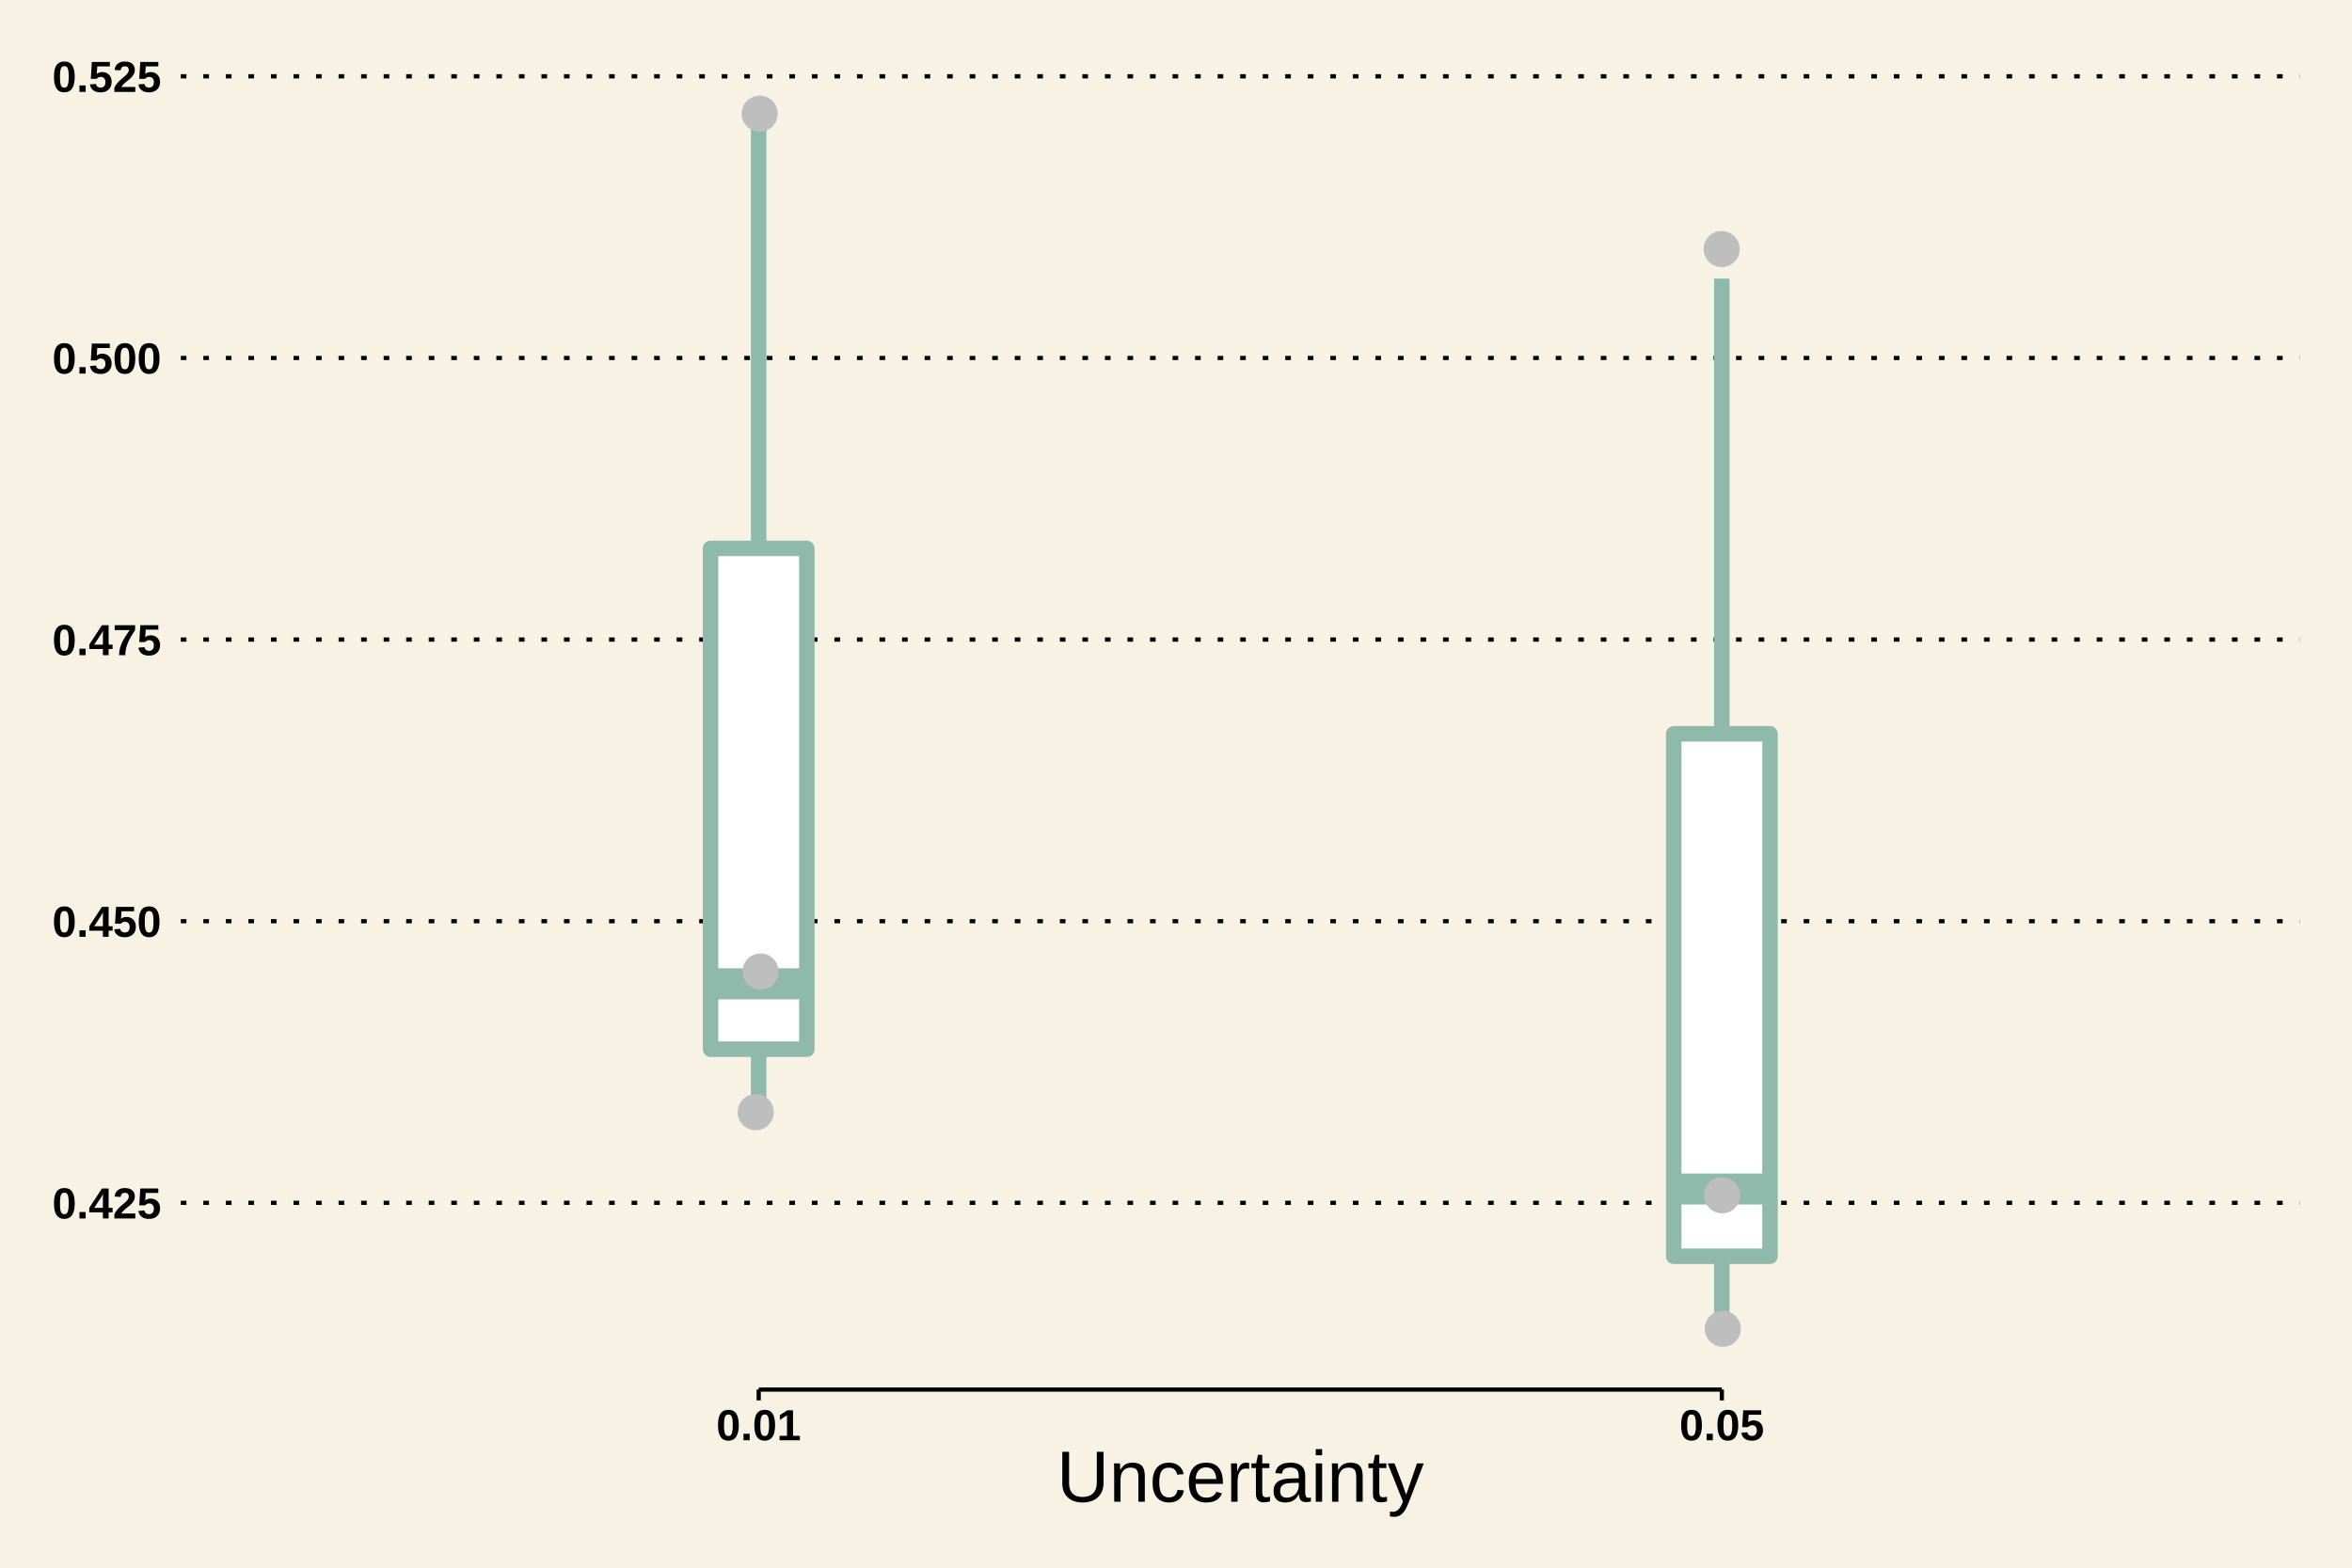
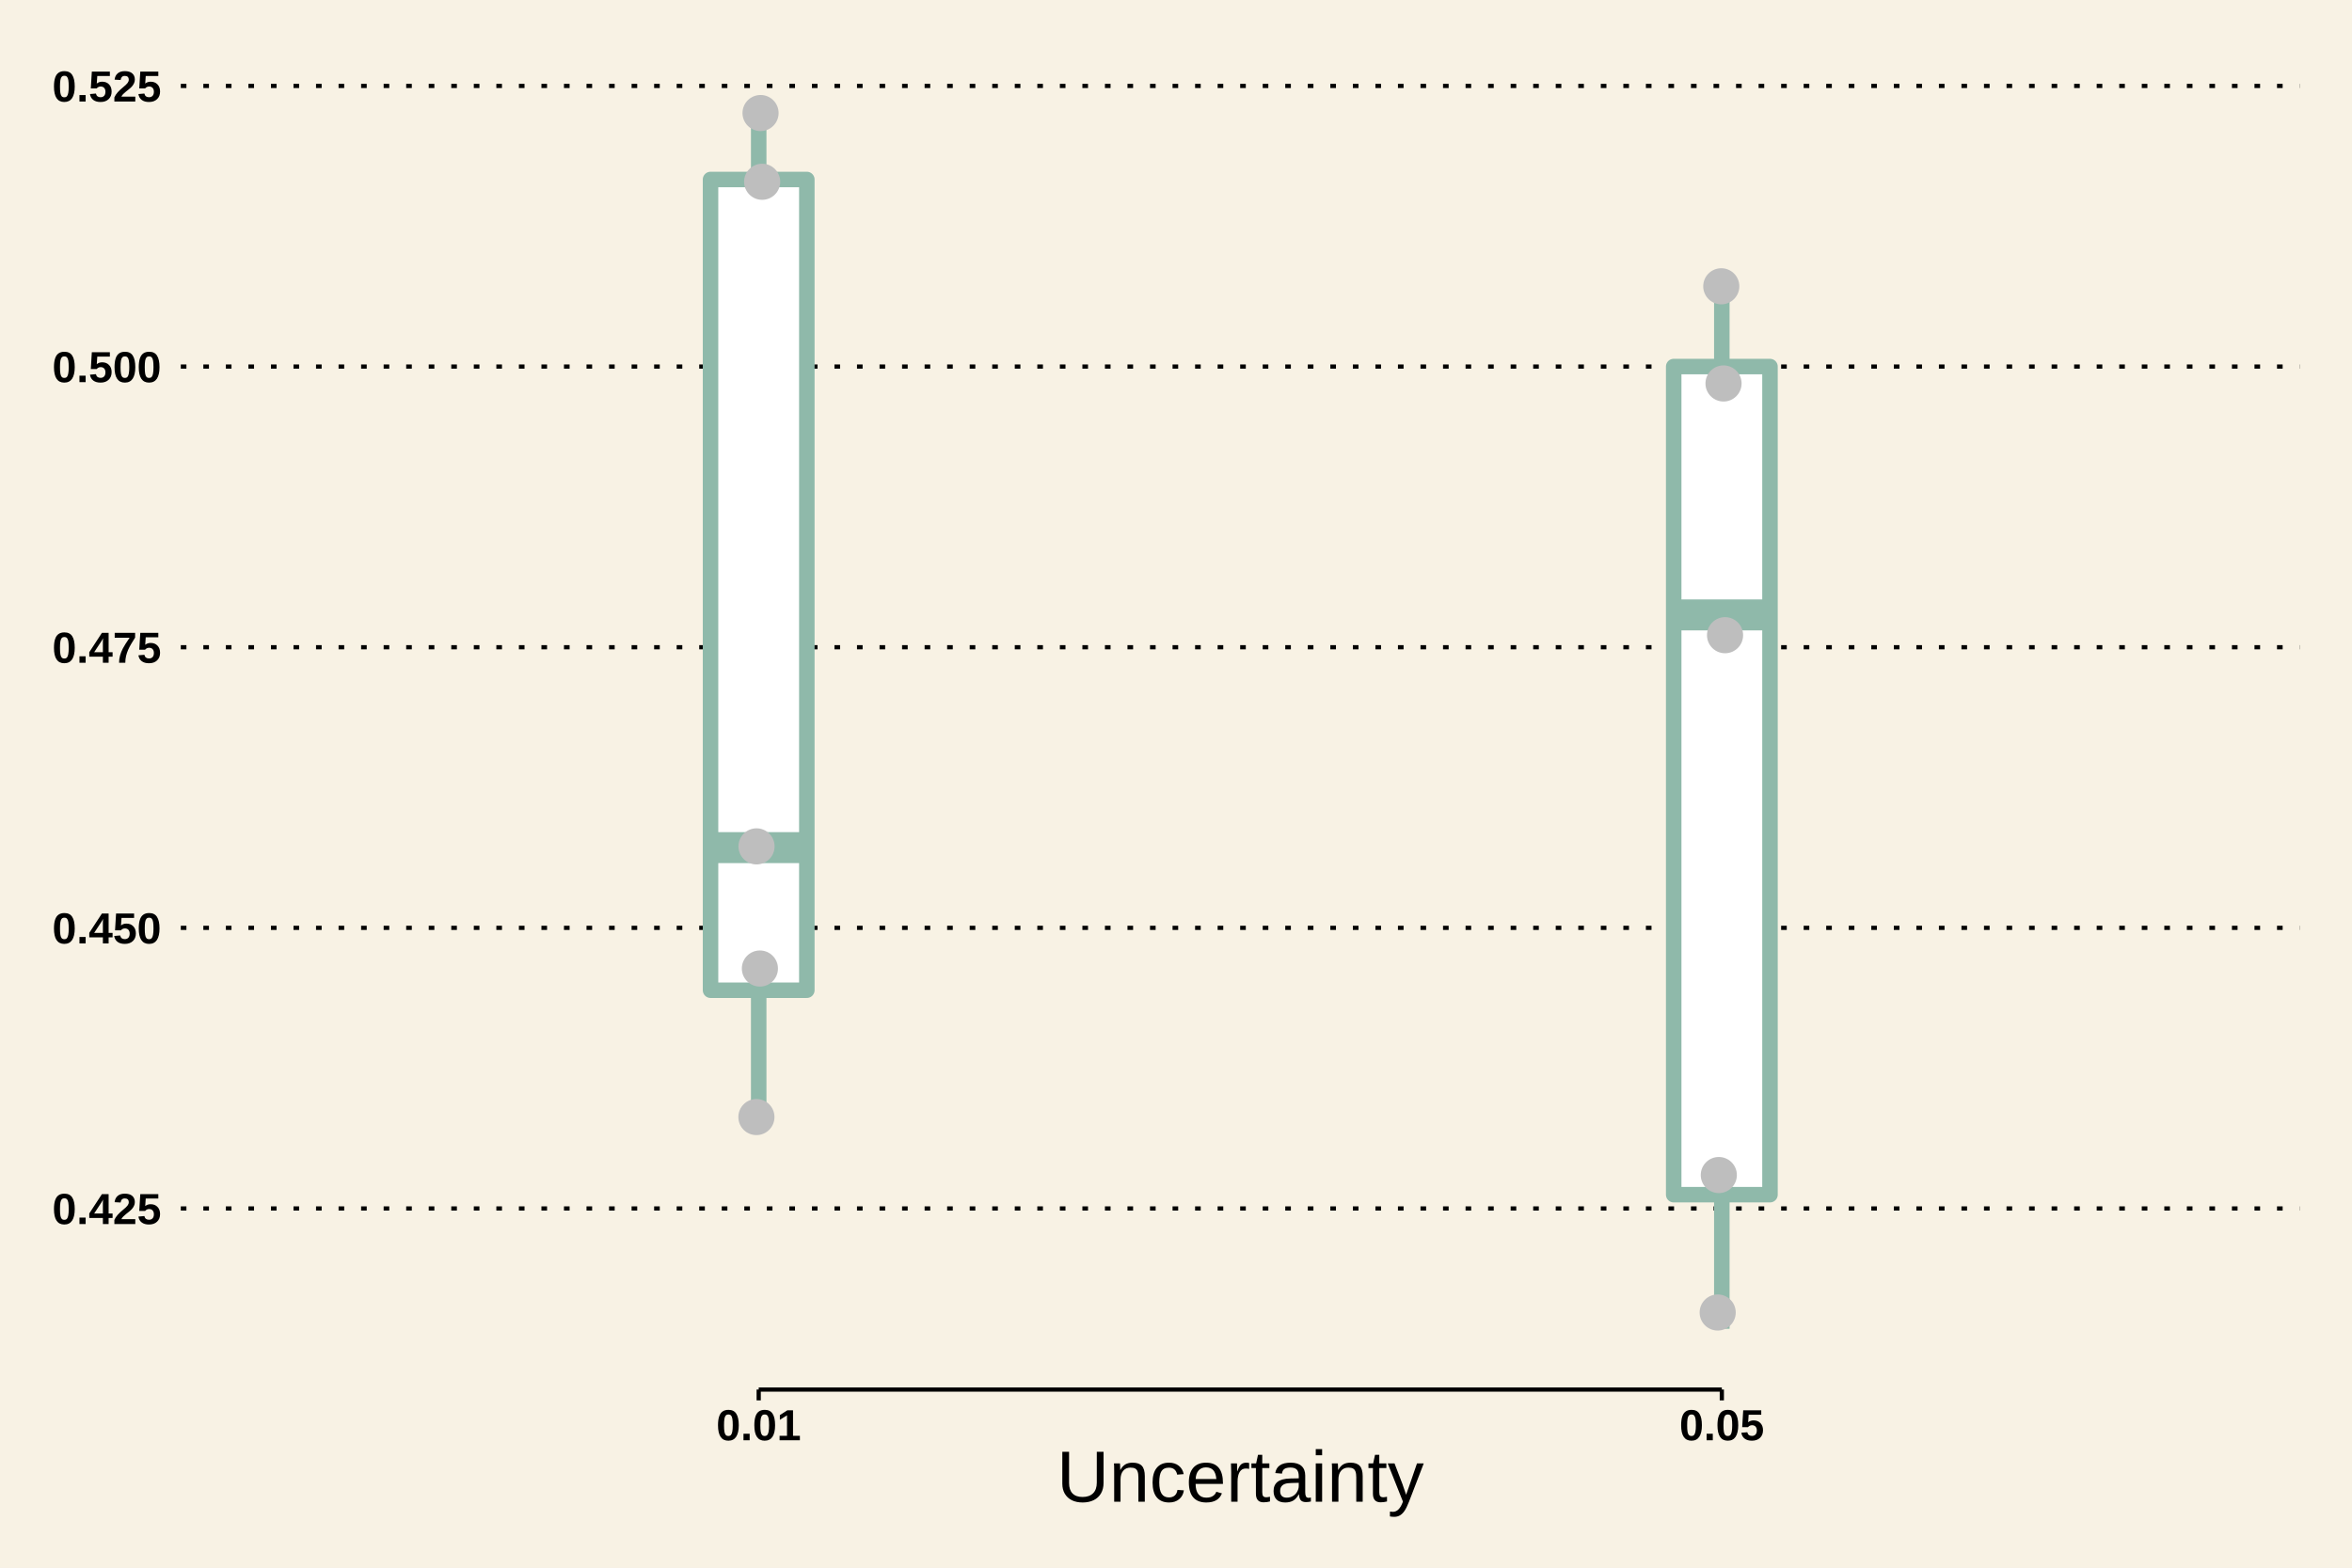
<svg xmlns="http://www.w3.org/2000/svg" class="svglite" width="648.00pt" height="432.00pt" viewBox="0 0 648.00 432.00">
  <defs>
    <style type="text/css">
    .svglite line, .svglite polyline, .svglite polygon, .svglite path, .svglite rect, .svglite circle {
      fill: none;
      stroke: #000000;
      stroke-linecap: round;
      stroke-linejoin: round;
      stroke-miterlimit: 10.00;
    }
    .svglite text {
      white-space: pre;
    }
  </style>
  </defs>
  <rect width="100%" height="100%" style="stroke: none; fill: #F8F2E4;" />
  <defs>
    <clipPath id="cpMC4wMHw2NDguMDB8MC4wMHw0MzIuMDA=">
      <rect x="0.00" y="0.00" width="648.00" height="432.00" />
    </clipPath>
  </defs>
  <g clip-path="url(#cpMC4wMHw2NDguMDB8MC4wMHw0MzIuMDA=)">
    <rect x="0.00" y="0" width="648.00" height="432.00" style="stroke-width: 1.16; stroke: none; fill: #F8F2E4;" />
  </g>
  <defs>
    <clipPath id="cpNDkuODF8NjMzLjYwfDE0LjQwfDM4Mi45MQ==">
      <rect x="49.81" y="14.40" width="583.79" height="368.51" />
    </clipPath>
  </defs>
  <g clip-path="url(#cpNDkuODF8NjMzLjYwfDE0LjQwfDM4Mi45MQ==)">
    <rect x="49.81" y="14.40" width="583.79" height="368.51" style="stroke-width: 1.16; stroke: none; fill: #F8F2E4;" />
-     <polyline points="49.81,331.46 633.60,331.46 " style="stroke-width: 1.16; stroke-dasharray: 1.55,4.66; stroke-linecap: butt;" />
-     <polyline points="49.81,253.85 633.60,253.85 " style="stroke-width: 1.16; stroke-dasharray: 1.55,4.66; stroke-linecap: butt;" />
-     <polyline points="49.81,176.24 633.60,176.24 " style="stroke-width: 1.16; stroke-dasharray: 1.55,4.66; stroke-linecap: butt;" />
-     <polyline points="49.81,98.64 633.60,98.64 " style="stroke-width: 1.16; stroke-dasharray: 1.55,4.66; stroke-linecap: butt;" />
-     <polyline points="49.81,21.03 633.60,21.03 " style="stroke-width: 1.16; stroke-dasharray: 1.55,4.66; stroke-linecap: butt;" />
-     <line x1="209.03" y1="151.12" x2="209.03" y2="31.15" style="stroke-width: 4.27; stroke: #8FB9AA; stroke-linecap: butt;" />
-     <line x1="209.03" y1="289.12" x2="209.03" y2="307.14" style="stroke-width: 4.27; stroke: #8FB9AA; stroke-linecap: butt;" />
-     <polygon points="195.76,151.12 195.76,289.12 222.29,289.12 222.29,151.12 195.76,151.12 " style="stroke-width: 4.27; stroke: #8FB9AA; fill: #FFFFFF;" />
-     <line x1="195.76" y1="271.10" x2="222.29" y2="271.10" style="stroke-width: 8.54; stroke: #8FB9AA; stroke-linecap: butt;" />
-     <line x1="474.38" y1="202.21" x2="474.38" y2="76.77" style="stroke-width: 4.27; stroke: #8FB9AA; stroke-linecap: butt;" />
-     <line x1="474.38" y1="346.18" x2="474.38" y2="364.72" style="stroke-width: 4.27; stroke: #8FB9AA; stroke-linecap: butt;" />
-     <polygon points="461.12,202.21 461.12,346.18 487.65,346.18 487.65,202.21 461.12,202.21 " style="stroke-width: 4.27; stroke: #8FB9AA; fill: #FFFFFF;" />
-     <line x1="461.12" y1="327.64" x2="487.65" y2="327.64" style="stroke-width: 8.54; stroke: #8FB9AA; stroke-linecap: butt;" />
-     <circle cx="209.53" cy="267.71" r="4.62" style="stroke-width: 0.71; stroke: #BEBEBE; fill: #BEBEBE;" />
-     <circle cx="208.20" cy="306.47" r="4.62" style="stroke-width: 0.71; stroke: #BEBEBE; fill: #BEBEBE;" />
-     <circle cx="209.30" cy="31.33" r="4.62" style="stroke-width: 0.71; stroke: #BEBEBE; fill: #BEBEBE;" />
-     <circle cx="474.46" cy="329.38" r="4.62" style="stroke-width: 0.71; stroke: #BEBEBE; fill: #BEBEBE;" />
-     <circle cx="474.33" cy="68.64" r="4.62" style="stroke-width: 0.71; stroke: #BEBEBE; fill: #BEBEBE;" />
-     <circle cx="474.64" cy="366.16" r="4.62" style="stroke-width: 0.71; stroke: #BEBEBE; fill: #BEBEBE;" />
+     <polyline points="49.81,333.01 633.60,333.01 " style="stroke-width: 1.16; stroke-dasharray: 1.55,4.66; stroke-linecap: butt;" />
+     <polyline points="49.81,255.68 633.60,255.68 " style="stroke-width: 1.16; stroke-dasharray: 1.55,4.66; stroke-linecap: butt;" />
+     <polyline points="49.81,178.35 633.60,178.35 " style="stroke-width: 1.16; stroke-dasharray: 1.55,4.66; stroke-linecap: butt;" />
+     <polyline points="49.81,101.01 633.60,101.01 " style="stroke-width: 1.16; stroke-dasharray: 1.55,4.66; stroke-linecap: butt;" />
+     <polyline points="49.81,23.68 633.60,23.68 " style="stroke-width: 1.16; stroke-dasharray: 1.55,4.66; stroke-linecap: butt;" />
+     <line x1="209.03" y1="49.46" x2="209.03" y2="33.76" style="stroke-width: 4.27; stroke: #8FB9AA; stroke-linecap: butt;" />
+     <line x1="209.03" y1="272.87" x2="209.03" y2="308.78" style="stroke-width: 4.27; stroke: #8FB9AA; stroke-linecap: butt;" />
+     <polygon points="195.76,49.46 195.76,272.87 222.29,272.87 222.29,49.46 195.76,49.46 " style="stroke-width: 4.27; stroke: #8FB9AA; fill: #FFFFFF;" />
+     <line x1="195.76" y1="233.58" x2="222.29" y2="233.58" style="stroke-width: 8.54; stroke: #8FB9AA; stroke-linecap: butt;" />
+     <line x1="474.38" y1="101.01" x2="474.38" y2="79.23" style="stroke-width: 4.27; stroke: #8FB9AA; stroke-linecap: butt;" />
+     <line x1="474.38" y1="329.21" x2="474.38" y2="366.16" style="stroke-width: 4.27; stroke: #8FB9AA; stroke-linecap: butt;" />
+     <polygon points="461.12,101.01 461.12,329.21 487.65,329.21 487.65,101.01 461.12,101.01 " style="stroke-width: 4.27; stroke: #8FB9AA; fill: #FFFFFF;" />
+     <line x1="461.12" y1="169.45" x2="487.65" y2="169.45" style="stroke-width: 8.54; stroke: #8FB9AA; stroke-linecap: butt;" />
+     <circle cx="209.36" cy="266.89" r="4.62" style="stroke-width: 0.71; stroke: #BEBEBE; fill: #BEBEBE;" />
+     <circle cx="208.40" cy="307.82" r="4.62" style="stroke-width: 0.71; stroke: #BEBEBE; fill: #BEBEBE;" />
+     <circle cx="209.54" cy="31.15" r="4.62" style="stroke-width: 0.71; stroke: #BEBEBE; fill: #BEBEBE;" />
+     <circle cx="209.98" cy="50.09" r="4.62" style="stroke-width: 0.71; stroke: #BEBEBE; fill: #BEBEBE;" />
+     <circle cx="208.43" cy="233.23" r="4.62" style="stroke-width: 0.71; stroke: #BEBEBE; fill: #BEBEBE;" />
+     <circle cx="473.55" cy="323.80" r="4.62" style="stroke-width: 0.71; stroke: #BEBEBE; fill: #BEBEBE;" />
+     <circle cx="474.23" cy="78.89" r="4.62" style="stroke-width: 0.71; stroke: #BEBEBE; fill: #BEBEBE;" />
+     <circle cx="473.24" cy="361.68" r="4.62" style="stroke-width: 0.71; stroke: #BEBEBE; fill: #BEBEBE;" />
+     <circle cx="475.27" cy="175.04" r="4.62" style="stroke-width: 0.71; stroke: #BEBEBE; fill: #BEBEBE;" />
+     <circle cx="474.85" cy="105.67" r="4.62" style="stroke-width: 0.71; stroke: #BEBEBE; fill: #BEBEBE;" />
    <rect x="49.81" y="14.40" width="583.79" height="368.51" style="stroke-width: 1.16; stroke: none;" />
  </g>
  <g clip-path="url(#cpMC4wMHw2NDguMDB8MC4wMHw0MzIuMDA=)">
-     <text x="44.43" y="335.76" text-anchor="end" style="font-size: 12.00px; font-weight: bold; font-family: &quot;Arial&quot;;" textLength="30.03px" lengthAdjust="spacingAndGlyphs">0.425</text>
-     <text x="44.43" y="258.15" text-anchor="end" style="font-size: 12.00px; font-weight: bold; font-family: &quot;Arial&quot;;" textLength="30.03px" lengthAdjust="spacingAndGlyphs">0.450</text>
-     <text x="44.43" y="180.54" text-anchor="end" style="font-size: 12.00px; font-weight: bold; font-family: &quot;Arial&quot;;" textLength="30.03px" lengthAdjust="spacingAndGlyphs">0.475</text>
-     <text x="44.43" y="102.93" text-anchor="end" style="font-size: 12.00px; font-weight: bold; font-family: &quot;Arial&quot;;" textLength="30.03px" lengthAdjust="spacingAndGlyphs">0.500</text>
-     <text x="44.43" y="25.33" text-anchor="end" style="font-size: 12.00px; font-weight: bold; font-family: &quot;Arial&quot;;" textLength="30.03px" lengthAdjust="spacingAndGlyphs">0.525</text>
+     <text x="44.43" y="337.31" text-anchor="end" style="font-size: 12.00px; font-weight: bold; font-family: &quot;Arial&quot;;" textLength="30.03px" lengthAdjust="spacingAndGlyphs">0.425</text>
+     <text x="44.43" y="259.98" text-anchor="end" style="font-size: 12.00px; font-weight: bold; font-family: &quot;Arial&quot;;" textLength="30.03px" lengthAdjust="spacingAndGlyphs">0.450</text>
+     <text x="44.43" y="182.64" text-anchor="end" style="font-size: 12.00px; font-weight: bold; font-family: &quot;Arial&quot;;" textLength="30.03px" lengthAdjust="spacingAndGlyphs">0.475</text>
+     <text x="44.43" y="105.31" text-anchor="end" style="font-size: 12.00px; font-weight: bold; font-family: &quot;Arial&quot;;" textLength="30.03px" lengthAdjust="spacingAndGlyphs">0.500</text>
+     <text x="44.43" y="27.98" text-anchor="end" style="font-size: 12.00px; font-weight: bold; font-family: &quot;Arial&quot;;" textLength="30.03px" lengthAdjust="spacingAndGlyphs">0.525</text>
    <polyline points="209.03,382.91 474.38,382.91 " style="stroke-width: 1.16; stroke-linecap: butt;" />
    <polyline points="209.03,385.90 209.03,382.91 " style="stroke-width: 1.16; stroke-linecap: butt;" />
    <polyline points="474.38,385.90 474.38,382.91 " style="stroke-width: 1.16; stroke-linecap: butt;" />
    <text x="209.03" y="396.88" text-anchor="middle" style="font-size: 12.00px; font-weight: bold; font-family: &quot;Arial&quot;;" textLength="23.36px" lengthAdjust="spacingAndGlyphs">0.01</text>
    <text x="474.38" y="396.88" text-anchor="middle" style="font-size: 12.00px; font-weight: bold; font-family: &quot;Arial&quot;;" textLength="23.36px" lengthAdjust="spacingAndGlyphs">0.05</text>
    <text x="341.71" y="413.83" text-anchor="middle" style="font-size: 20.00px; font-family: &quot;Arial&quot;;" textLength="132.03px" lengthAdjust="spacingAndGlyphs">Uncertainty</text>
  </g>
</svg>
